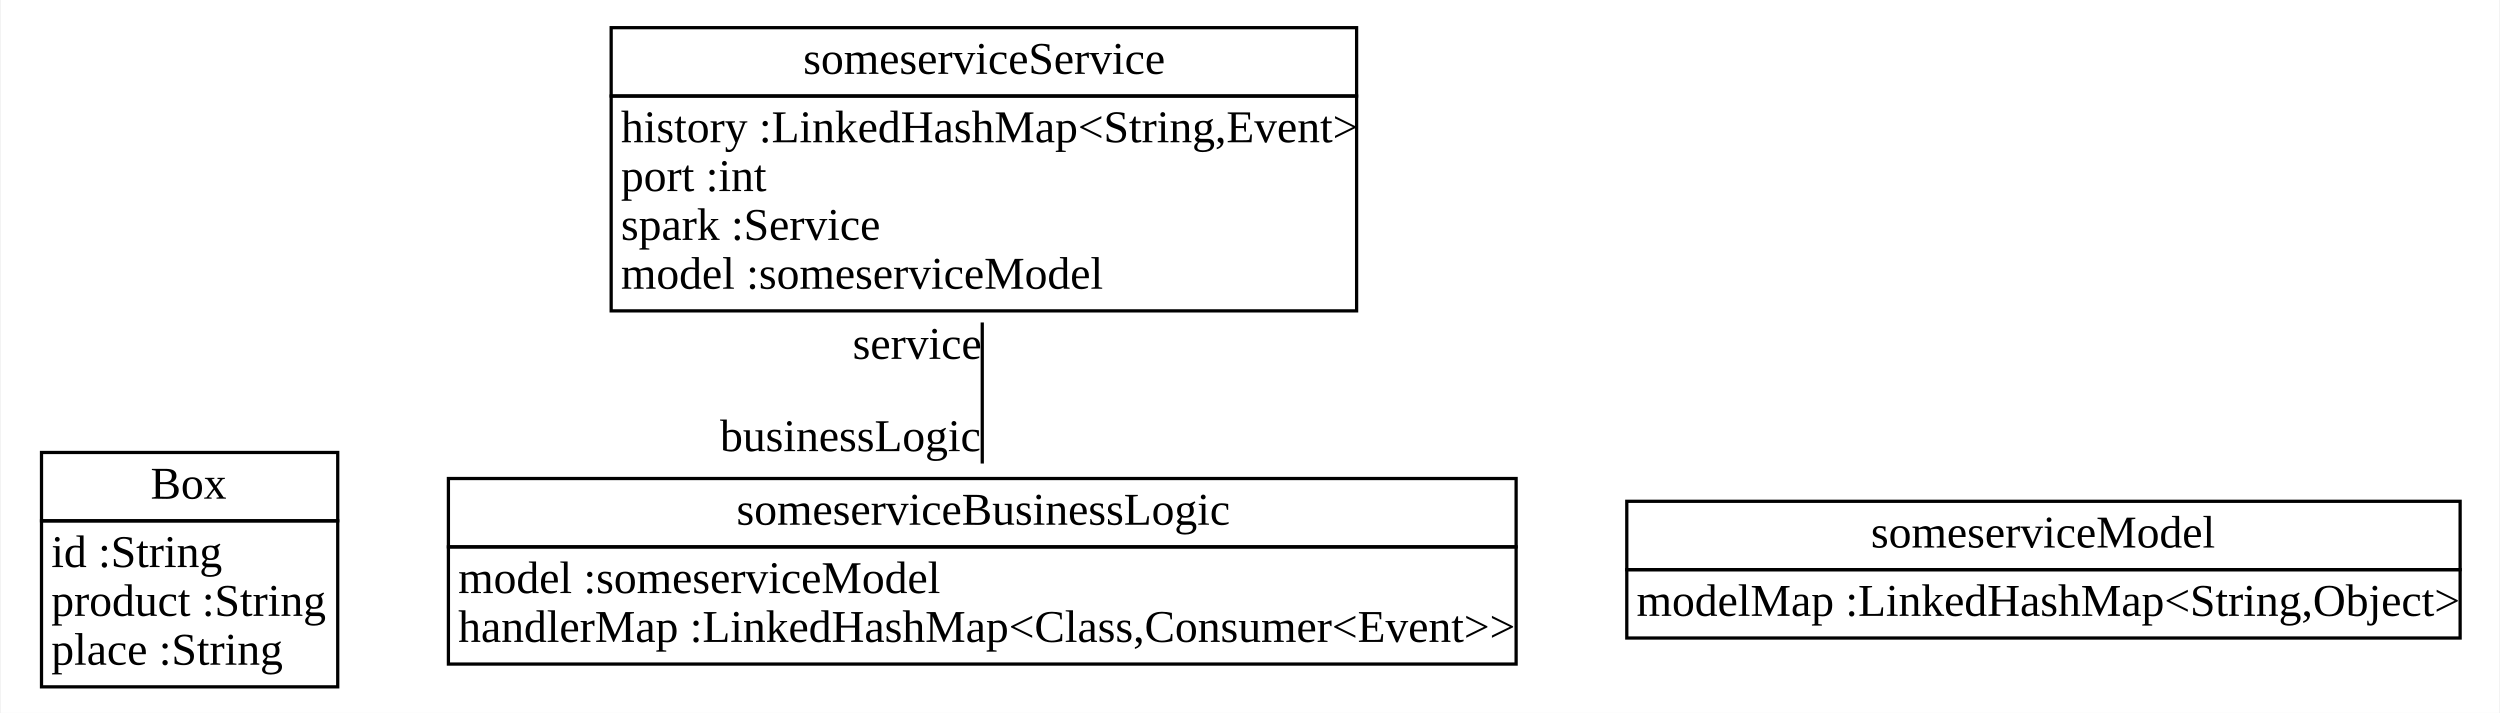
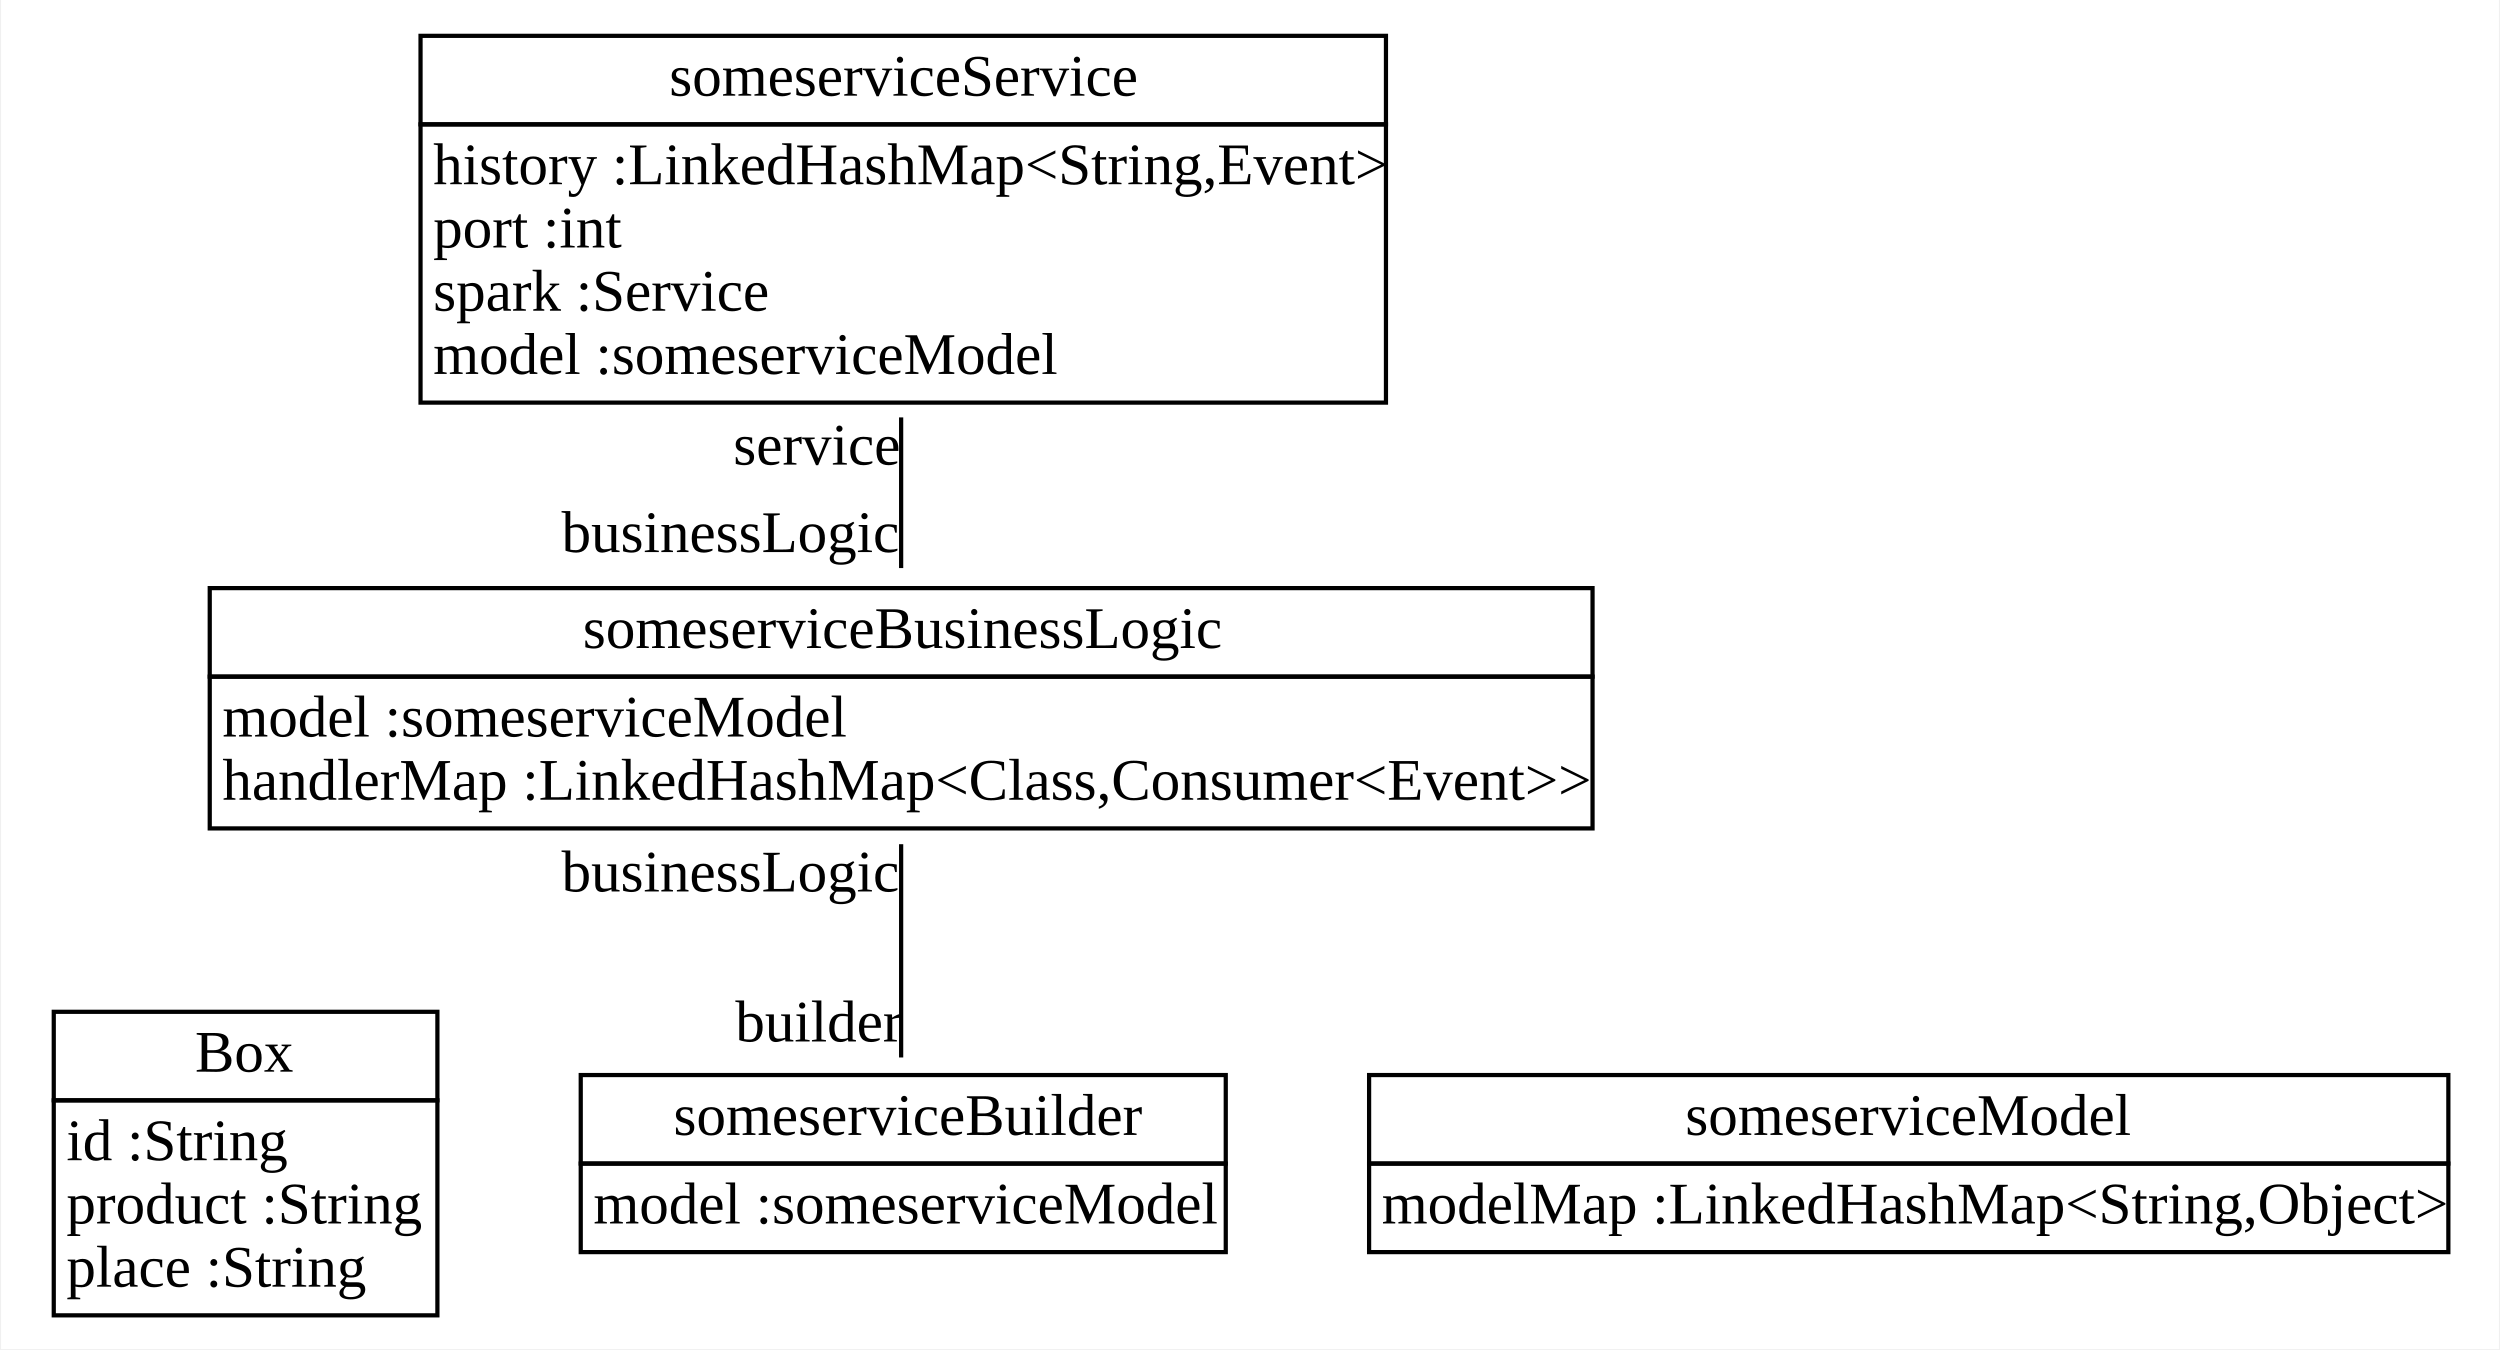
- <svg xmlns="http://www.w3.org/2000/svg" width="768px" height="219px" viewBox="0.00 0.00 767.50 219.00">
-   <g id="graph0" class="graph" transform="scale(1.0 1.0) rotate(0) translate(4 215)">
-     <polygon fill="white" stroke="none" points="-4,4 -4,-215 763.5,-215 763.5,4 -4,4" />
+ <svg xmlns="http://www.w3.org/2000/svg" width="593px" height="320px" viewBox="0.00 0.00 592.50 320.00">
+   <g id="graph0" class="graph" transform="scale(1.0 1.0) rotate(0) translate(4 316)">
+     <polygon fill="white" stroke="none" points="-4,4 -4,-316 588.5,-316 588.5,4 -4,4" />
    <g id="node1" class="node">
      <polygon fill="none" stroke="black" points="8.5,-55 8.5,-76 99.5,-76 99.5,-55 8.5,-55" />
      <text text-anchor="start" x="42" y="-61.8" font-family="Times New Roman,serif" font-size="14.00">Box</text>
      <polygon fill="none" stroke="black" points="8.5,-4 8.5,-55 99.5,-55 99.5,-4 8.5,-4" />
      <text text-anchor="start" x="11.5" y="-40.8" font-family="Times New Roman,serif" font-size="14.00">id :String</text>
      <text text-anchor="start" x="11.5" y="-25.8" font-family="Times New Roman,serif" font-size="14.00">product :String</text>
      <text text-anchor="start" x="11.5" y="-10.8" font-family="Times New Roman,serif" font-size="14.00">place :String</text>
    </g>
    <g id="node2" class="node">
-       <polygon fill="none" stroke="black" points="133.5,-47 133.5,-68 461.5,-68 461.5,-47 133.5,-47" />
-       <text text-anchor="start" x="222" y="-53.8" font-family="Times New Roman,serif" font-size="14.00">someserviceBusinessLogic</text>
-       <polygon fill="none" stroke="black" points="133.5,-11 133.5,-47 461.5,-47 461.5,-11 133.5,-11" />
-       <text text-anchor="start" x="136.5" y="-32.8" font-family="Times New Roman,serif" font-size="14.00">model :someserviceModel</text>
-       <text text-anchor="start" x="136.5" y="-17.8" font-family="Times New Roman,serif" font-size="14.00">handlerMap :LinkedHashMap&lt;Class,Consumer&lt;Event&gt;&gt;</text>
+       <polygon fill="none" stroke="black" points="133.5,-40 133.5,-61 286.5,-61 286.5,-40 133.5,-40" />
+       <text text-anchor="start" x="155.5" y="-46.8" font-family="Times New Roman,serif" font-size="14.00">someserviceBuilder</text>
+       <polygon fill="none" stroke="black" points="133.5,-19 133.5,-40 286.5,-40 286.5,-19 133.5,-19" />
+       <text text-anchor="start" x="136.5" y="-25.8" font-family="Times New Roman,serif" font-size="14.00">model :someserviceModel</text>
+     </g>
+     <g id="node3" class="node">
+       <polygon fill="none" stroke="black" points="45.5,-155.5 45.5,-176.5 373.5,-176.5 373.5,-155.5 45.5,-155.5" />
+       <text text-anchor="start" x="134" y="-162.3" font-family="Times New Roman,serif" font-size="14.00">someserviceBusinessLogic</text>
+       <polygon fill="none" stroke="black" points="45.5,-119.5 45.5,-155.5 373.5,-155.5 373.5,-119.5 45.5,-119.5" />
+       <text text-anchor="start" x="48.5" y="-141.3" font-family="Times New Roman,serif" font-size="14.00">model :someserviceModel</text>
+       <text text-anchor="start" x="48.5" y="-126.3" font-family="Times New Roman,serif" font-size="14.00">handlerMap :LinkedHashMap&lt;Class,Consumer&lt;Event&gt;&gt;</text>
+     </g>
+     <g id="edge1" class="edge">
+       <path fill="none" stroke="black" d="M209.5,-65.166C209.5,-80.141 209.5,-99.542 209.5,-115.749" />
+       <text text-anchor="middle" x="169" y="-104.549" font-family="Times New Roman,serif" font-size="14.00">businessLogic</text>
+       <text text-anchor="middle" x="190" y="-68.966" font-family="Times New Roman,serif" font-size="14.00">builder</text>
+     </g>
+     <g id="node5" class="node">
+       <polygon fill="none" stroke="black" points="95.5,-286.5 95.5,-307.5 324.5,-307.5 324.5,-286.5 95.5,-286.5" />
+       <text text-anchor="start" x="154.5" y="-293.3" font-family="Times New Roman,serif" font-size="14.00">someserviceService</text>
+       <polygon fill="none" stroke="black" points="95.5,-220.5 95.5,-286.5 324.5,-286.5 324.5,-220.5 95.5,-220.5" />
+       <text text-anchor="start" x="98.5" y="-272.3" font-family="Times New Roman,serif" font-size="14.00">history :LinkedHashMap&lt;String,Event&gt;</text>
+       <text text-anchor="start" x="98.5" y="-257.3" font-family="Times New Roman,serif" font-size="14.00">port :int</text>
+       <text text-anchor="start" x="98.5" y="-242.3" font-family="Times New Roman,serif" font-size="14.00">spark :Service</text>
+       <text text-anchor="start" x="98.5" y="-227.3" font-family="Times New Roman,serif" font-size="14.00">model :someserviceModel</text>
+     </g>
+     <g id="edge2" class="edge">
+       <path fill="none" stroke="black" d="M209.5,-181.255C209.5,-192.324 209.5,-204.983 209.5,-216.998" />
+       <text text-anchor="middle" x="189.5" y="-205.798" font-family="Times New Roman,serif" font-size="14.00">service</text>
+       <text text-anchor="middle" x="169" y="-185.055" font-family="Times New Roman,serif" font-size="14.00">businessLogic</text>
    </g>
    <g id="node4" class="node">
-       <polygon fill="none" stroke="black" points="183.5,-185.5 183.5,-206.5 412.5,-206.5 412.5,-185.5 183.5,-185.5" />
-       <text text-anchor="start" x="242.5" y="-192.3" font-family="Times New Roman,serif" font-size="14.00">someserviceService</text>
-       <polygon fill="none" stroke="black" points="183.5,-119.5 183.5,-185.5 412.5,-185.5 412.5,-119.5 183.5,-119.5" />
-       <text text-anchor="start" x="186.5" y="-171.3" font-family="Times New Roman,serif" font-size="14.00">history :LinkedHashMap&lt;String,Event&gt;</text>
-       <text text-anchor="start" x="186.5" y="-156.3" font-family="Times New Roman,serif" font-size="14.00">port :int</text>
-       <text text-anchor="start" x="186.5" y="-141.3" font-family="Times New Roman,serif" font-size="14.00">spark :Service</text>
-       <text text-anchor="start" x="186.5" y="-126.3" font-family="Times New Roman,serif" font-size="14.00">model :someserviceModel</text>
-     </g>
-     <g id="edge1" class="edge">
-       <path fill="none" stroke="black" d="M297.5,-72.606C297.5,-85.824 297.5,-101.456 297.5,-115.946" />
-       <text text-anchor="middle" x="277.5" y="-104.746" font-family="Times New Roman,serif" font-size="14.00">service</text>
-       <text text-anchor="middle" x="257" y="-76.406" font-family="Times New Roman,serif" font-size="14.00">businessLogic</text>
-     </g>
-     <g id="node3" class="node">
-       <polygon fill="none" stroke="black" points="495.5,-40 495.5,-61 751.5,-61 751.5,-40 495.5,-40" />
-       <text text-anchor="start" x="570.5" y="-46.8" font-family="Times New Roman,serif" font-size="14.00">someserviceModel</text>
-       <polygon fill="none" stroke="black" points="495.5,-19 495.5,-40 751.5,-40 751.5,-19 495.5,-19" />
-       <text text-anchor="start" x="498.5" y="-25.8" font-family="Times New Roman,serif" font-size="14.00">modelMap :LinkedHashMap&lt;String,Object&gt;</text>
+       <polygon fill="none" stroke="black" points="320.5,-40 320.5,-61 576.5,-61 576.5,-40 320.5,-40" />
+       <text text-anchor="start" x="395.5" y="-46.8" font-family="Times New Roman,serif" font-size="14.00">someserviceModel</text>
+       <polygon fill="none" stroke="black" points="320.5,-19 320.5,-40 576.5,-40 576.5,-19 320.5,-19" />
+       <text text-anchor="start" x="323.5" y="-25.8" font-family="Times New Roman,serif" font-size="14.00">modelMap :LinkedHashMap&lt;String,Object&gt;</text>
    </g>
  </g>
</svg>
